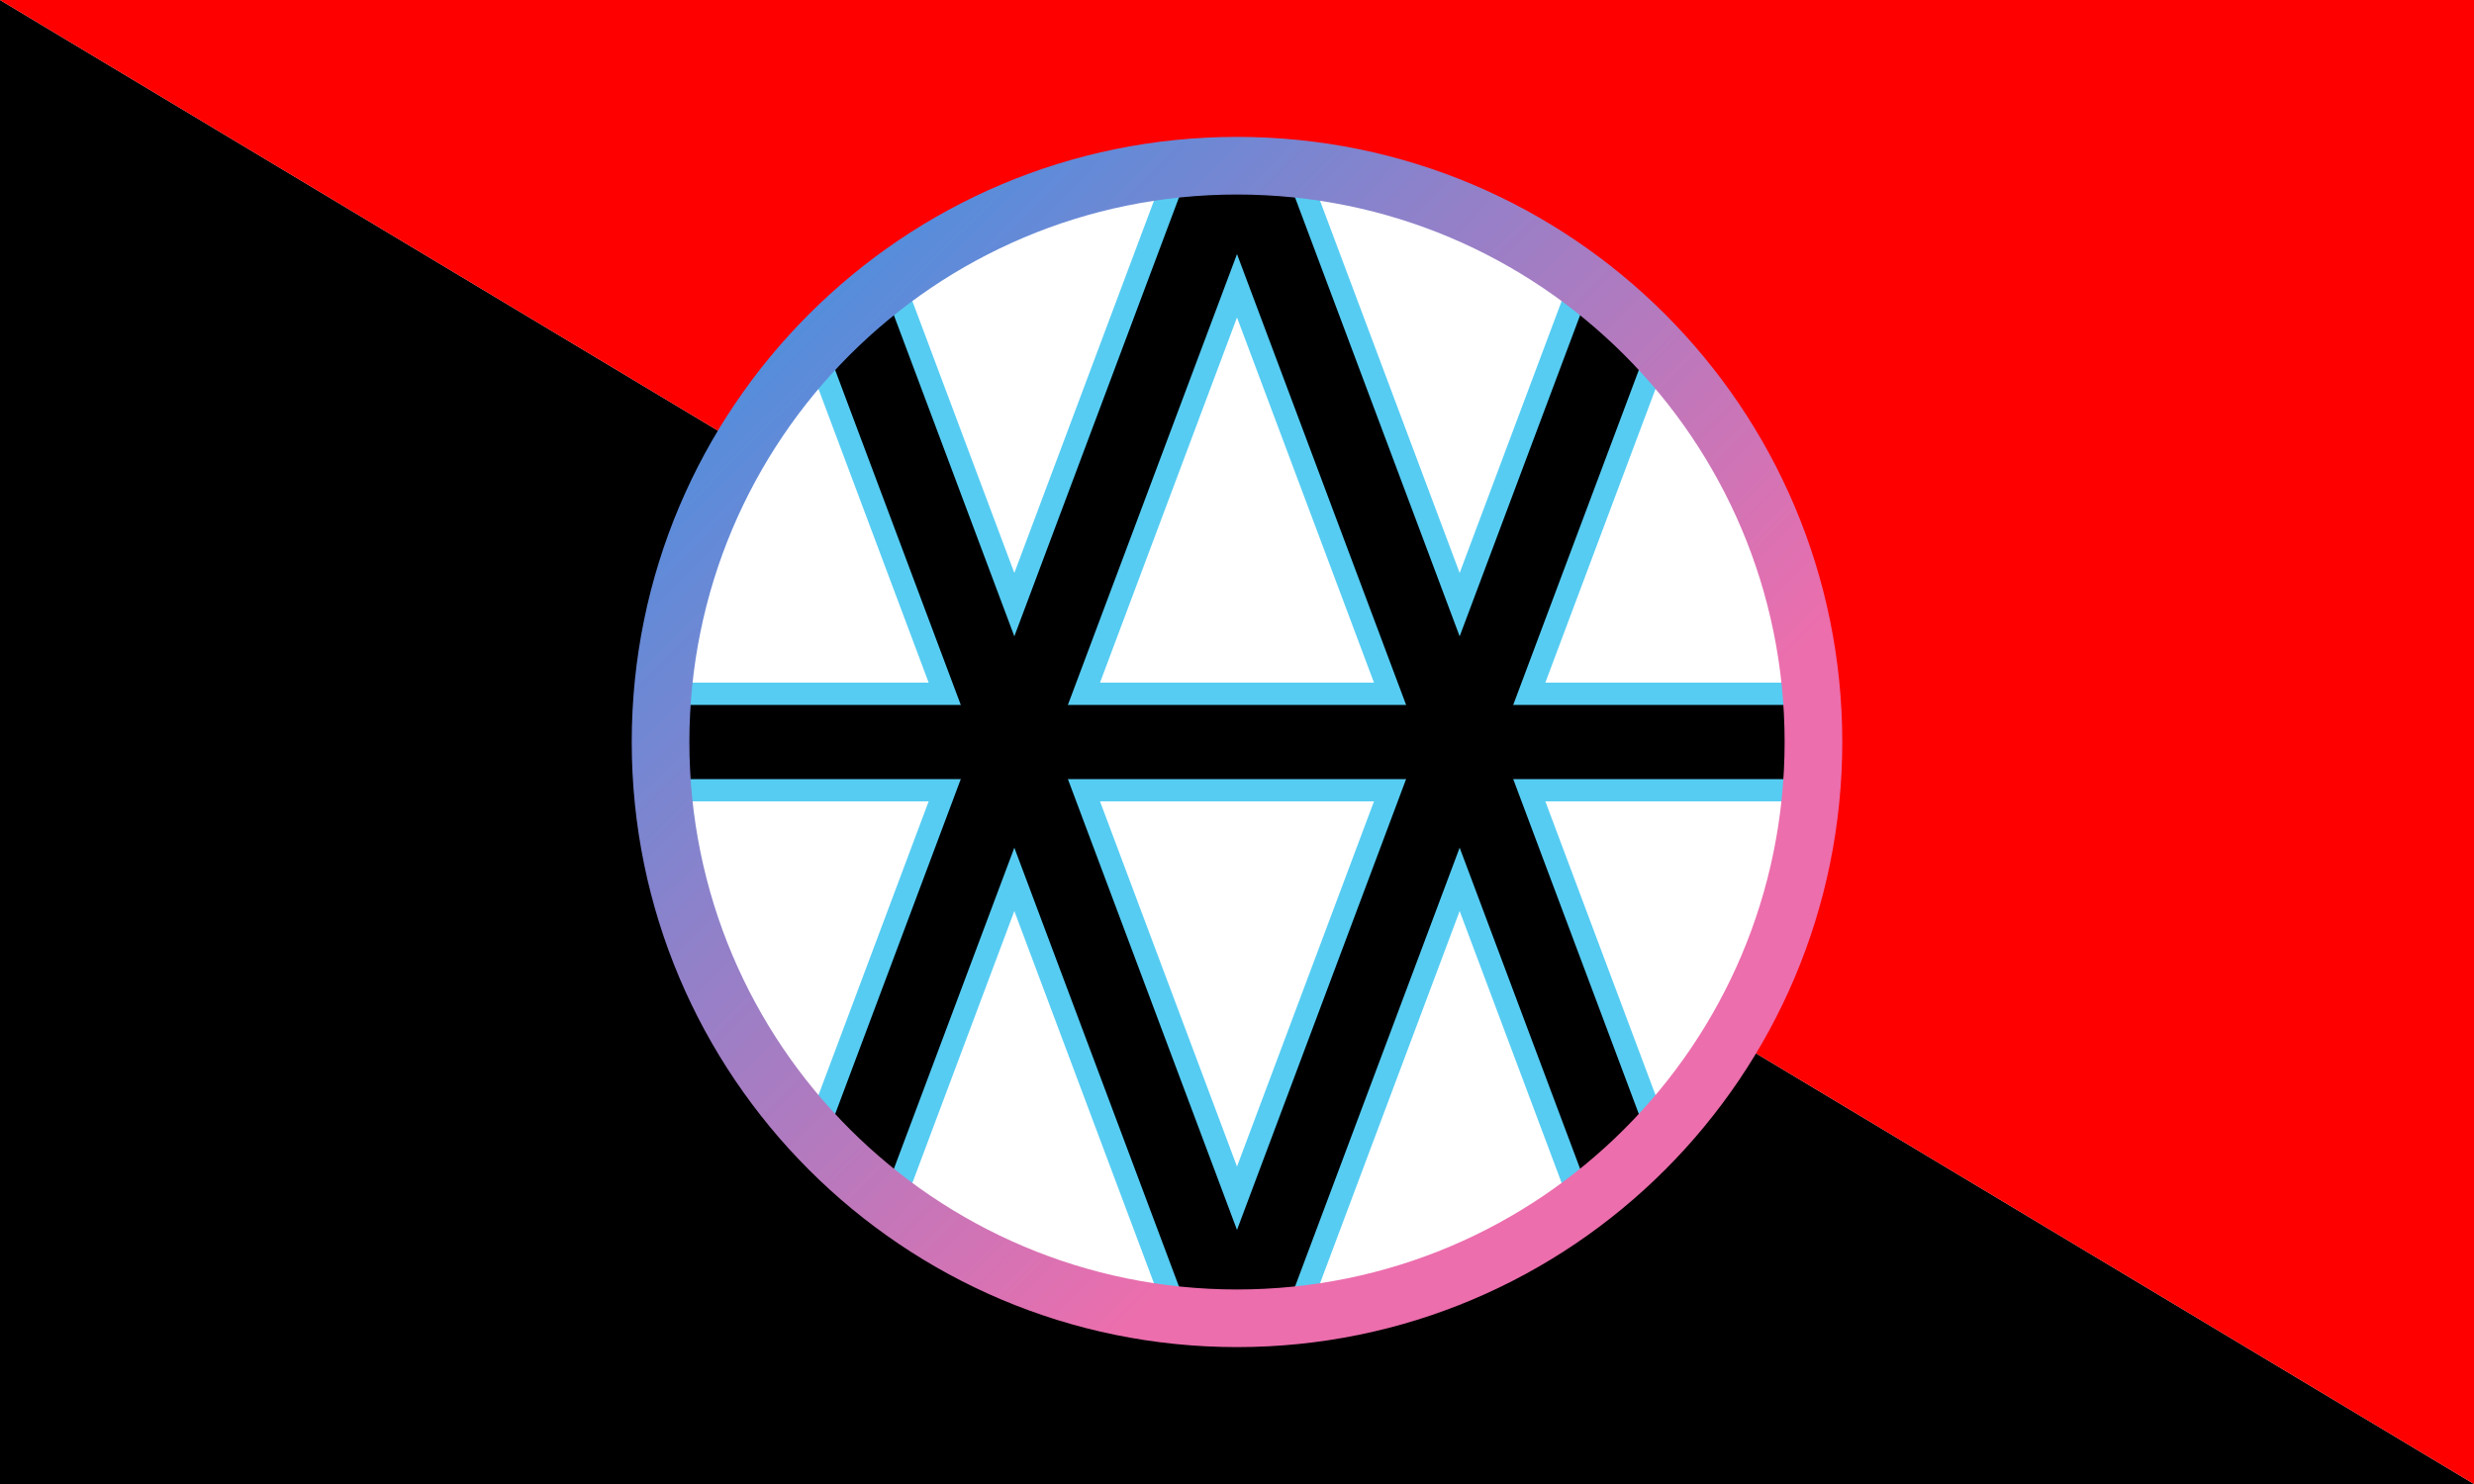
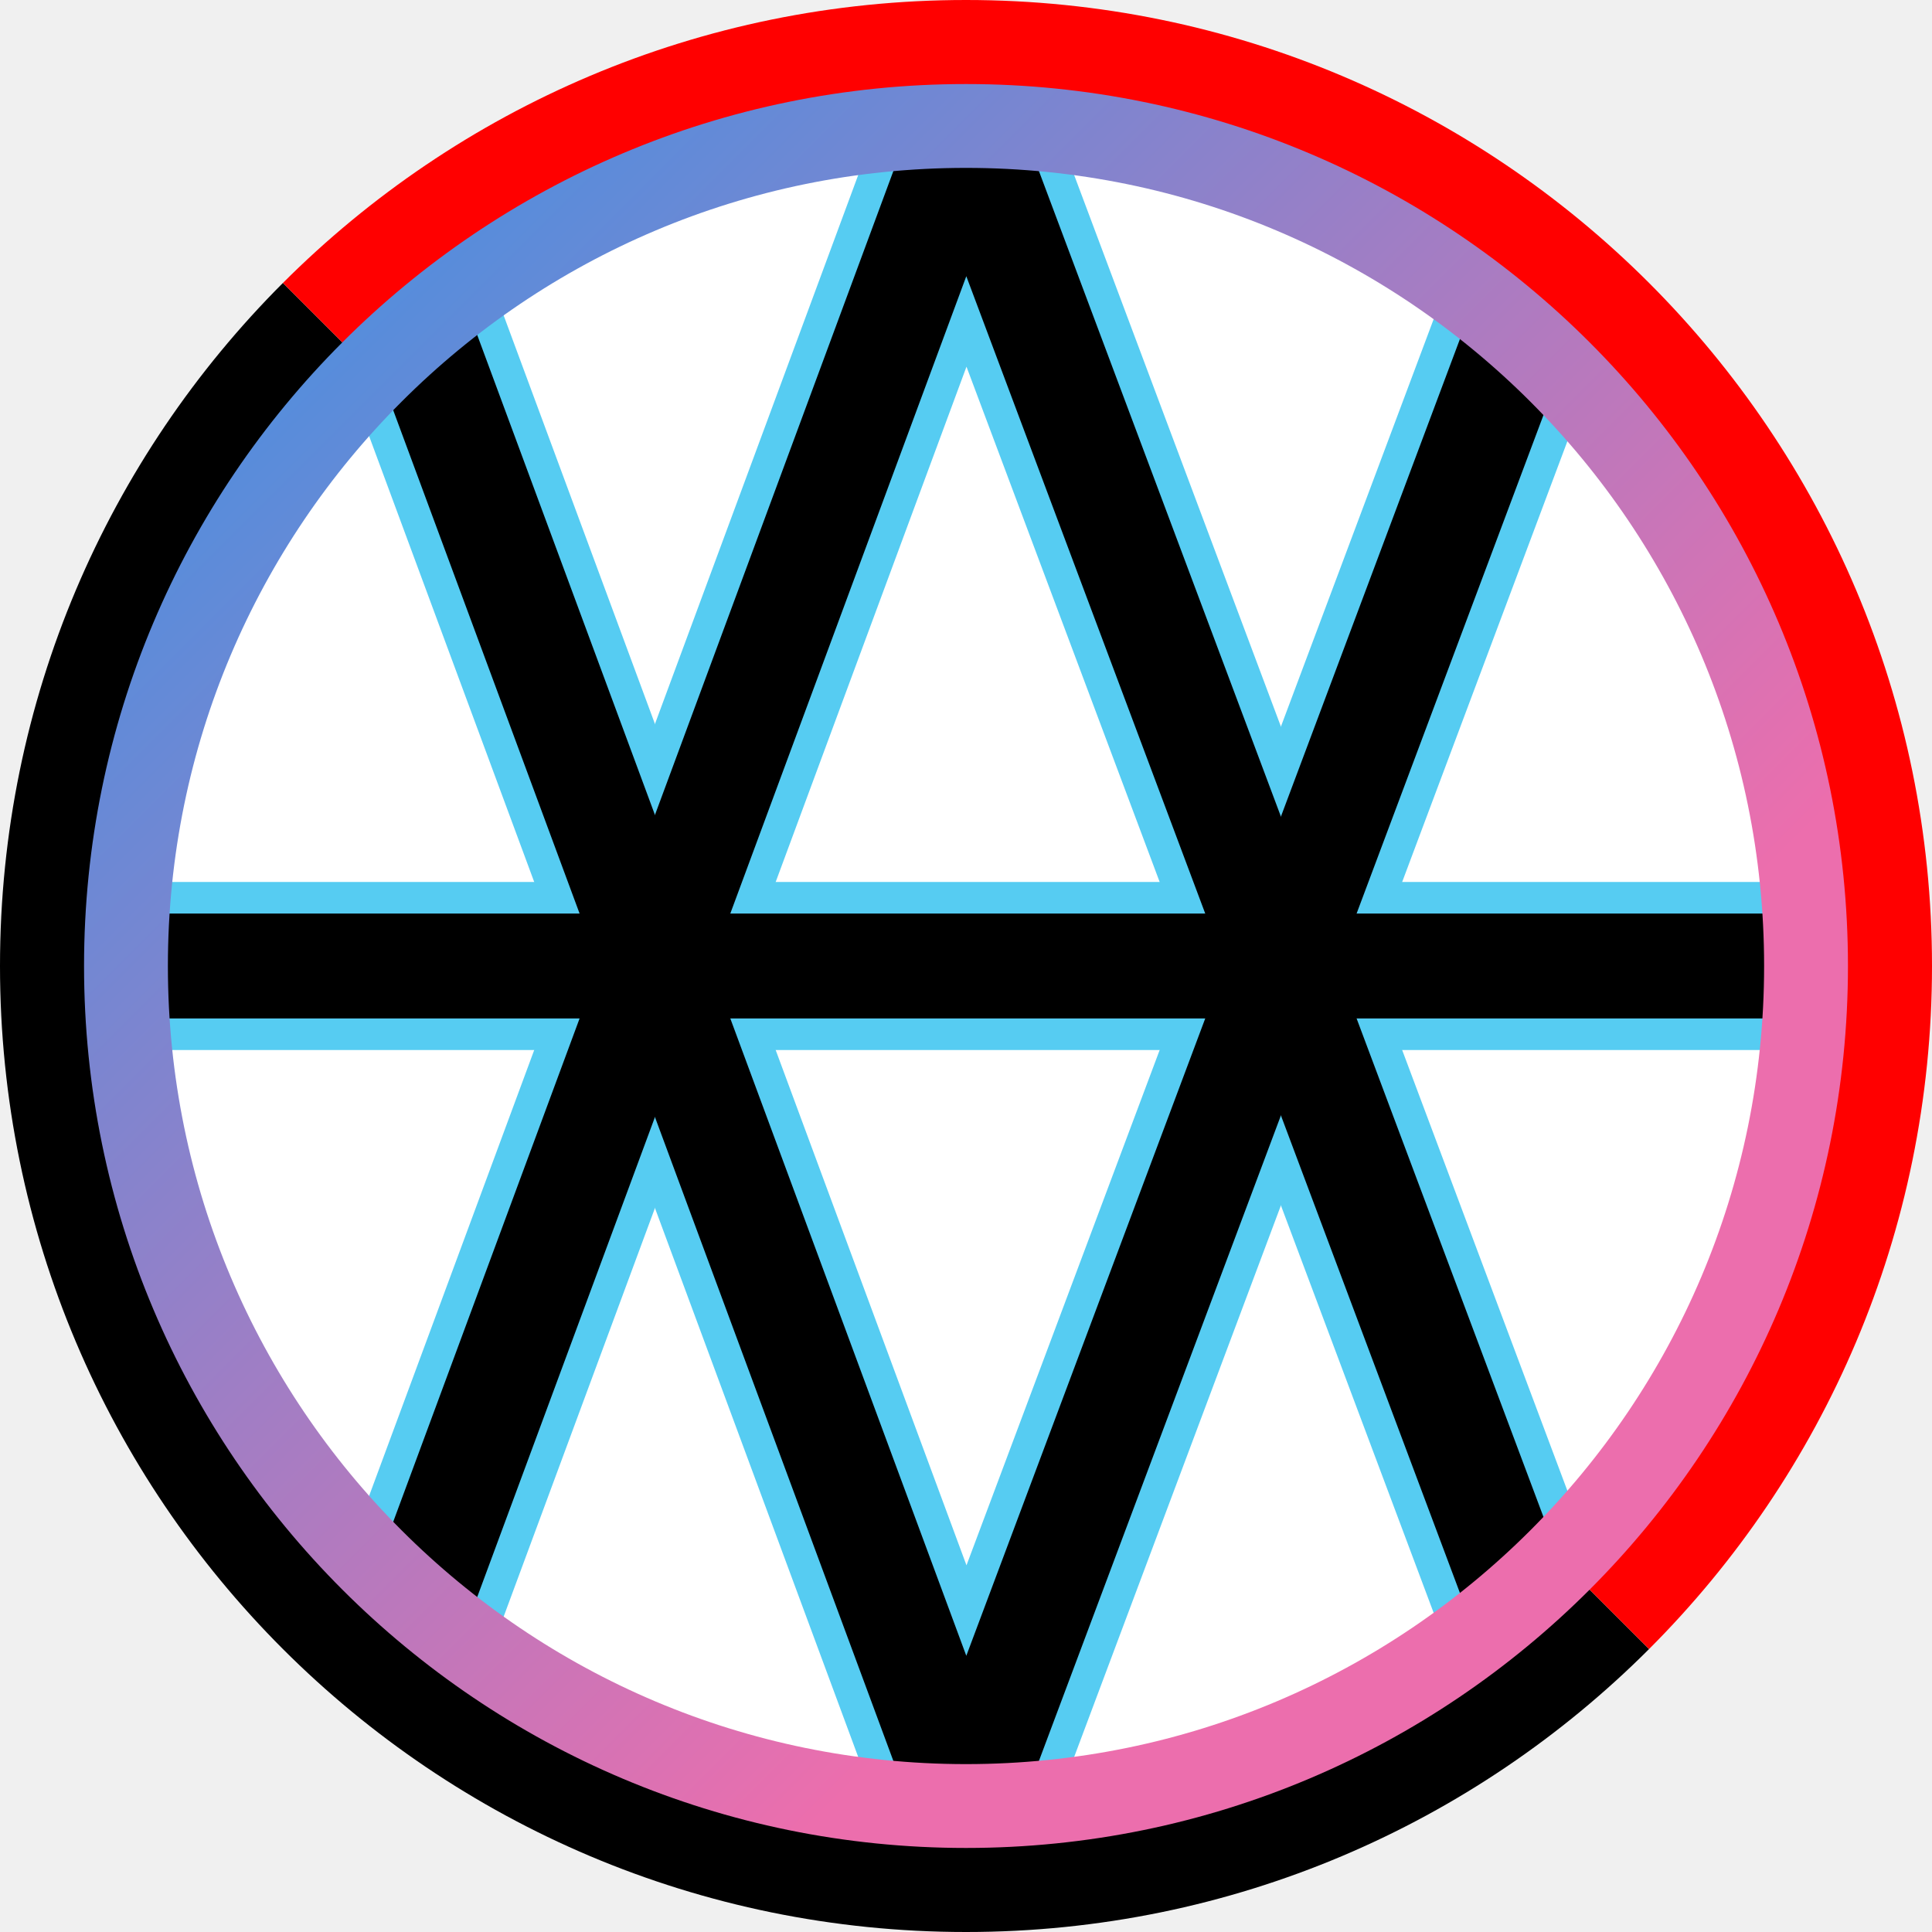
- <svg xmlns="http://www.w3.org/2000/svg" width="5000" height="3000" version="1.1">
+ <svg xmlns="http://www.w3.org/2000/svg" width="1000" height="1000">
  <defs>
-     <clipPath id="akyanet-flag-clip">
-       <circle cx="2500" cy="1500" r="1200" fill="none" stroke="none" />
+     <clipPath id="center-clip">
+       <circle cx="500" cy="500" r="434.8" />
    </clipPath>
-     <linearGradient id="akyanet-flag-circle-outline" gradientTransform="rotate(45)">
+     <clipPath id="logo-clip">
+       <circle cx="500" cy="500" r="500" />
+     </clipPath>
+     <linearGradient id="center-border" gradientTransform="rotate(45)">
      <stop offset="0%" stop-color="#3494e6" />
      <stop offset="100%" stop-color="#ec6ead" />
    </linearGradient>
  </defs>
-   <polygon points="0 0, 5000 3000, 0 3000" fill="#000000" />
-   <polygon points="0 0, 5000 3000, 5000 0" fill="#ff0000" />
-   <circle cx="2500" cy="1500" r="1200" fill="#ffffff" stroke="none" />
-   <polyline points="1600 2700, 2500 300, 3400 2700" fill="none" stroke="#56ccf2" stroke-width="240" clip-path="url(#akyanet-flag-clip)" />
-   <polyline points="1600 300, 2500 2700, 3400 300" fill="none" stroke="#56ccf2" stroke-width="240" clip-path="url(#akyanet-flag-clip)" />
-   <line x1="1300" y1="1500" x2="3700" y2="1500" fill="none" stroke="#56ccf2" stroke-width="240" clip-path="url(#akyanet-flag-clip)" />
-   <polyline points="1600 2700, 2500 300, 3400 2700" fill="none" stroke="#000000" stroke-width="150" clip-path="url(#akyanet-flag-clip)" />
-   <polyline points="1600 300, 2500 2700, 3400 300" fill="none" stroke="#000000" stroke-width="150" clip-path="url(#akyanet-flag-clip)" />
-   <line x1="1300" y1="1500" x2="3700" y2="1500" fill="none" stroke="#000000" stroke-width="150" clip-path="url(#akyanet-flag-clip)" />
-   <circle cx="2500" cy="1500" r="1165" fill="none" stroke="url(#akyanet-flag-circle-outline)" stroke-width="116.5" />
+   <polygon points="0 0, 1000 1000, 0 1000" fill="#000000" clip-path="url(#logo-clip)" />
+   <polygon points="0 0, 1000 1000, 1000 0" fill="#ff0000" clip-path="url(#logo-clip)" />
+   <circle cx="500" cy="500" r="434.8" fill="#ffffff" />
+   <polyline points="178 934.8, 500 65.2, 826 934.8" stroke="#56ccf2" stroke-width="87" clip-path="url(#center-clip)" fill="none" />
+   <polyline points="178 65.2, 500 934.8, 826 65.2" stroke="#56ccf2" stroke-width="87" clip-path="url(#center-clip)" fill="none" />
+   <line x1="65.2" y1="500" x2="934.8" y2="500" stroke="#56ccf2" stroke-width="87" clip-path="url(#center-clip)" />
+   <polyline points="178 934.8, 500 65.2, 826 934.8" stroke="#000000" stroke-width="54.3" clip-path="url(#center-clip)" fill="none" />
+   <polyline points="178 65.2, 500 934.8, 826 65.2" stroke="#000000" stroke-width="54.3" clip-path="url(#center-clip)" fill="none" />
+   <line x1="65.2" y1="500" x2="934.8" y2="500" stroke="#000000" stroke-width="54.3" clip-path="url(#center-clip)" />
+   <circle cx="500" cy="500" r="434.8" stroke="url(#center-border)" stroke-width="43.4" fill="none" />
</svg>
